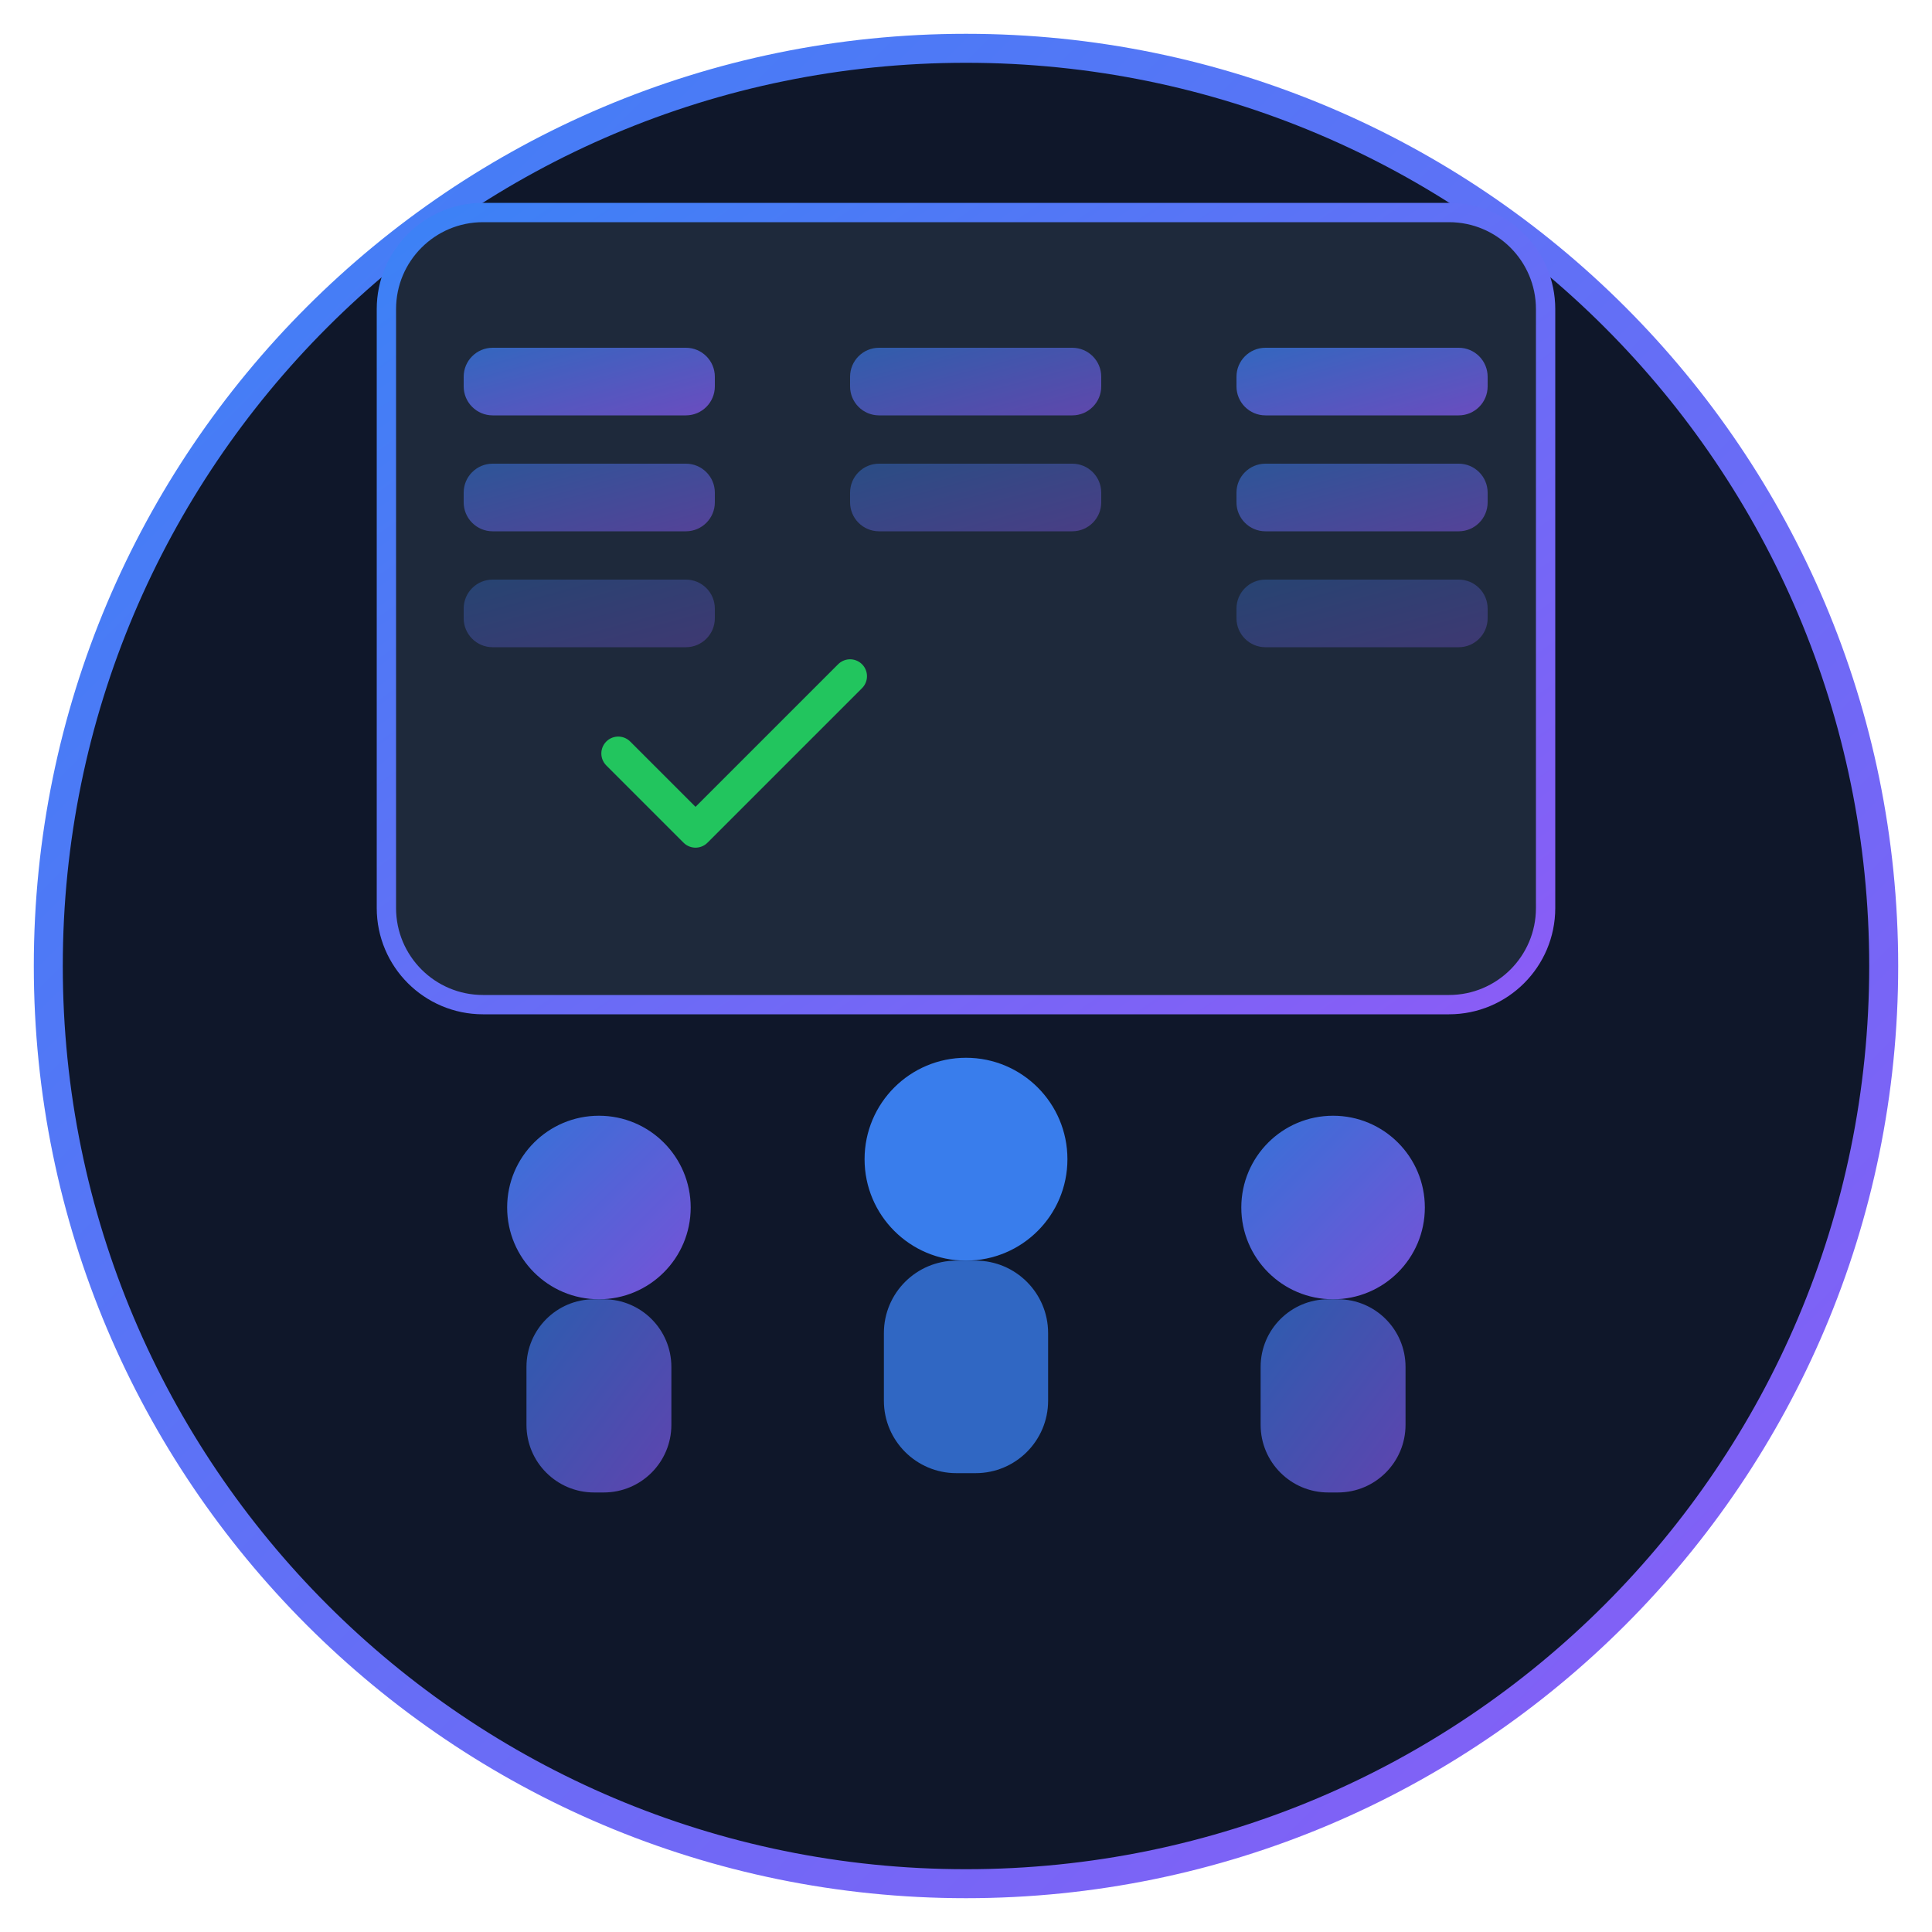
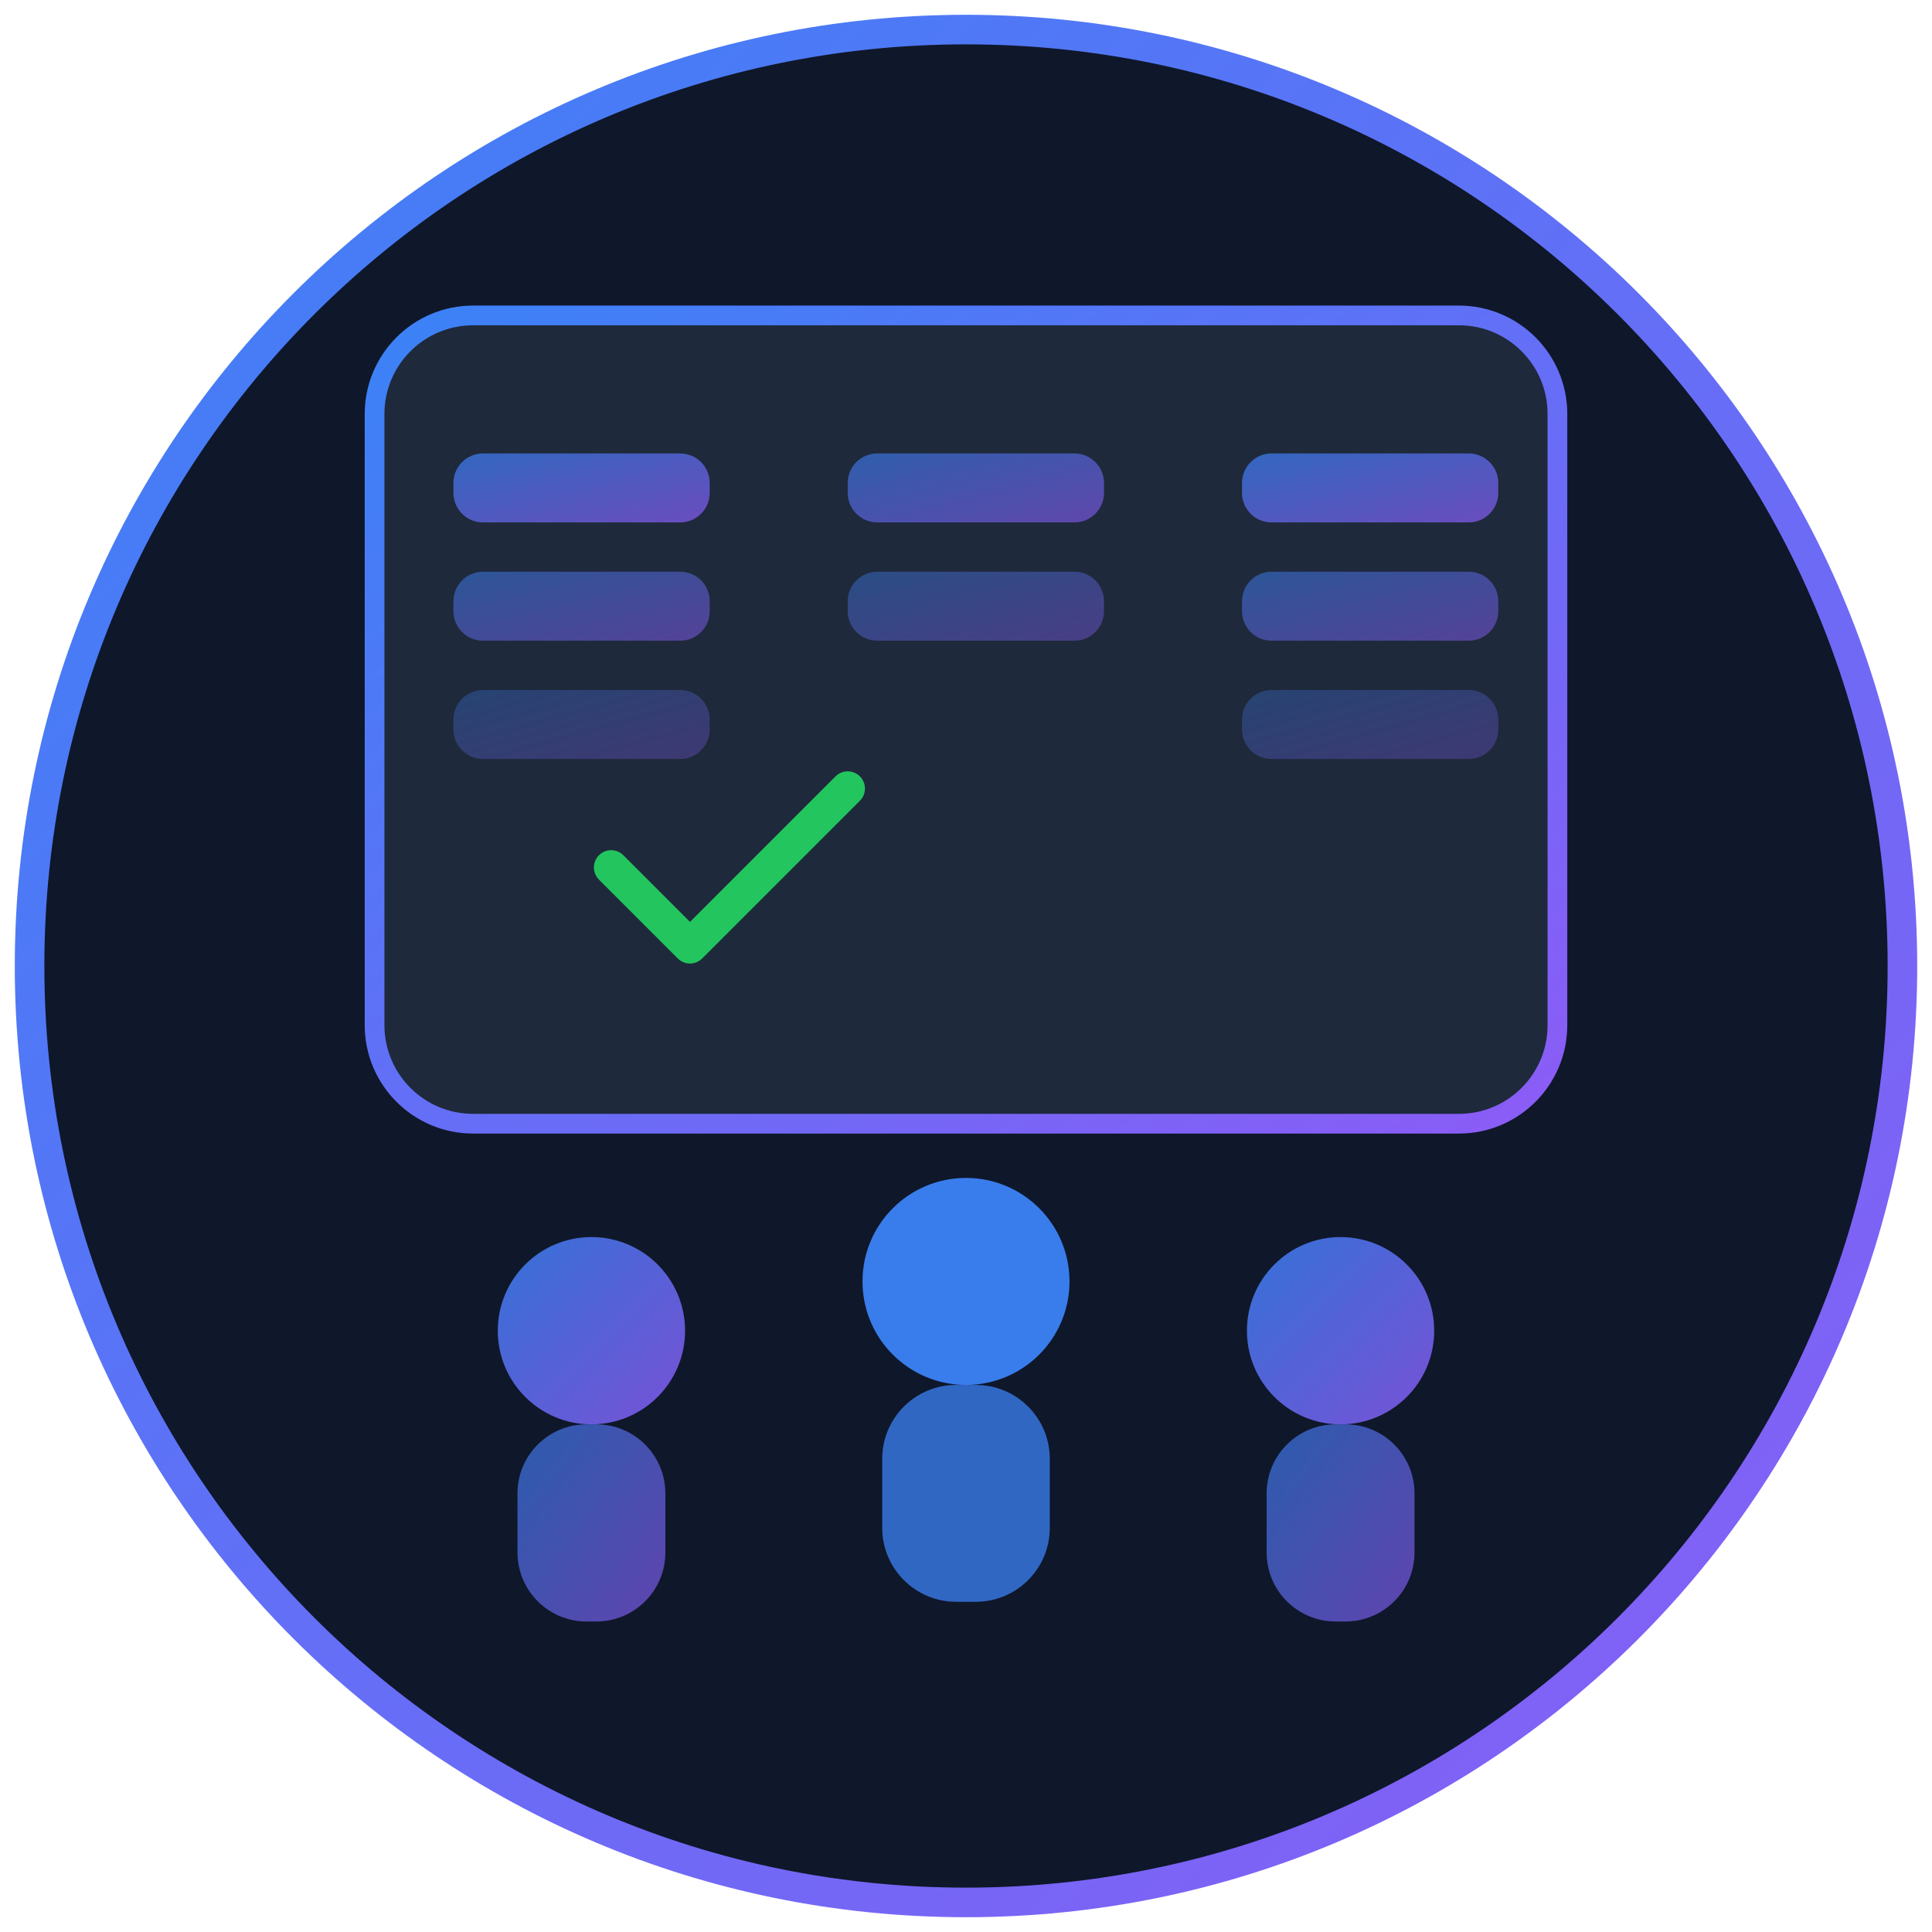
- <svg xmlns="http://www.w3.org/2000/svg" viewBox="0 0 200 200" fill="none">
+ <svg xmlns="http://www.w3.org/2000/svg" viewBox="2 2 196 196" fill="none">
  <defs>
    <linearGradient id="g" x1="0" y1="0" x2="1" y2="1">
      <stop stop-color="#3b82f6" />
      <stop offset="1" stop-color="#8b5cf6" />
    </linearGradient>
  </defs>
  <circle cx="100" cy="100" r="95" fill="#0f172a" stroke="url(#g)" stroke-width="3" />
-   <rect x="40" y="22" width="120" height="82" rx="10" fill="#1e293b" stroke="url(#g)" stroke-width="2" />
-   <line x1="80" y1="32" x2="80" y2="94" stroke="url(#g)" stroke-width="1.5" opacity="0.35" />
-   <line x1="120" y1="32" x2="120" y2="94" stroke="url(#g)" stroke-width="1.5" opacity="0.35" />
-   <rect x="48" y="36" width="26" height="7" rx="3" fill="url(#g)" opacity="0.7" />
-   <rect x="48" y="48" width="26" height="7" rx="3" fill="url(#g)" opacity="0.5" />
-   <rect x="48" y="60" width="26" height="7" rx="3" fill="url(#g)" opacity="0.3" />
-   <rect x="88" y="36" width="26" height="7" rx="3" fill="url(#g)" opacity="0.6" />
-   <rect x="88" y="48" width="26" height="7" rx="3" fill="url(#g)" opacity="0.4" />
-   <rect x="128" y="36" width="26" height="7" rx="3" fill="url(#g)" opacity="0.7" />
-   <rect x="128" y="48" width="26" height="7" rx="3" fill="url(#g)" opacity="0.5" />
-   <rect x="128" y="60" width="26" height="7" rx="3" fill="url(#g)" opacity="0.3" />
-   <path d="M64 78l8 8 16-16" stroke="#22c55e" stroke-width="3.5" stroke-linecap="round" stroke-linejoin="round" />
-   <g transform="translate(62, 125)">
-     <circle cx="0" cy="0" r="9.5" fill="url(#g)" opacity="0.85" />
-     <rect x="-7.5" y="9.5" width="15" height="20" rx="7" fill="url(#g)" opacity="0.65" />
-   </g>
-   <g transform="translate(100, 120)">
-     <circle cx="0" cy="0" r="10.5" fill="#3b82f6" opacity="0.95" />
-     <rect x="-8.5" y="10.5" width="17" height="22" rx="7.5" fill="#3b82f6" opacity="0.75" />
-   </g>
-   <g transform="translate(138, 125)">
-     <circle cx="0" cy="0" r="9.5" fill="url(#g)" opacity="0.85" />
-     <rect x="-7.5" y="9.5" width="15" height="20" rx="7" fill="url(#g)" opacity="0.65" />
+   <g transform="translate(0, 12)">
+     <rect x="40" y="22" width="120" height="82" rx="10" fill="#1e293b" stroke="url(#g)" stroke-width="2" />
+     <line x1="80" y1="32" x2="80" y2="94" stroke="url(#g)" stroke-width="1.5" opacity="0.35" />
+     <line x1="120" y1="32" x2="120" y2="94" stroke="url(#g)" stroke-width="1.5" opacity="0.35" />
+     <rect x="48" y="36" width="26" height="7" rx="3" fill="url(#g)" opacity="0.7" />
+     <rect x="48" y="48" width="26" height="7" rx="3" fill="url(#g)" opacity="0.5" />
+     <rect x="48" y="60" width="26" height="7" rx="3" fill="url(#g)" opacity="0.3" />
+     <rect x="88" y="36" width="26" height="7" rx="3" fill="url(#g)" opacity="0.6" />
+     <rect x="88" y="48" width="26" height="7" rx="3" fill="url(#g)" opacity="0.4" />
+     <rect x="128" y="36" width="26" height="7" rx="3" fill="url(#g)" opacity="0.7" />
+     <rect x="128" y="48" width="26" height="7" rx="3" fill="url(#g)" opacity="0.5" />
+     <rect x="128" y="60" width="26" height="7" rx="3" fill="url(#g)" opacity="0.3" />
+     <path d="M64 78l8 8 16-16" stroke="#22c55e" stroke-width="3.5" stroke-linecap="round" stroke-linejoin="round" />
+     <g transform="translate(62, 125)">
+       <circle cx="0" cy="0" r="9.5" fill="url(#g)" opacity="0.85" />
+       <rect x="-7.5" y="9.5" width="15" height="20" rx="7" fill="url(#g)" opacity="0.65" />
+     </g>
+     <g transform="translate(100, 120)">
+       <circle cx="0" cy="0" r="10.5" fill="#3b82f6" opacity="0.95" />
+       <rect x="-8.5" y="10.5" width="17" height="22" rx="7.5" fill="#3b82f6" opacity="0.75" />
+     </g>
+     <g transform="translate(138, 125)">
+       <circle cx="0" cy="0" r="9.5" fill="url(#g)" opacity="0.85" />
+       <rect x="-7.5" y="9.5" width="15" height="20" rx="7" fill="url(#g)" opacity="0.65" />
+     </g>
  </g>
</svg>
